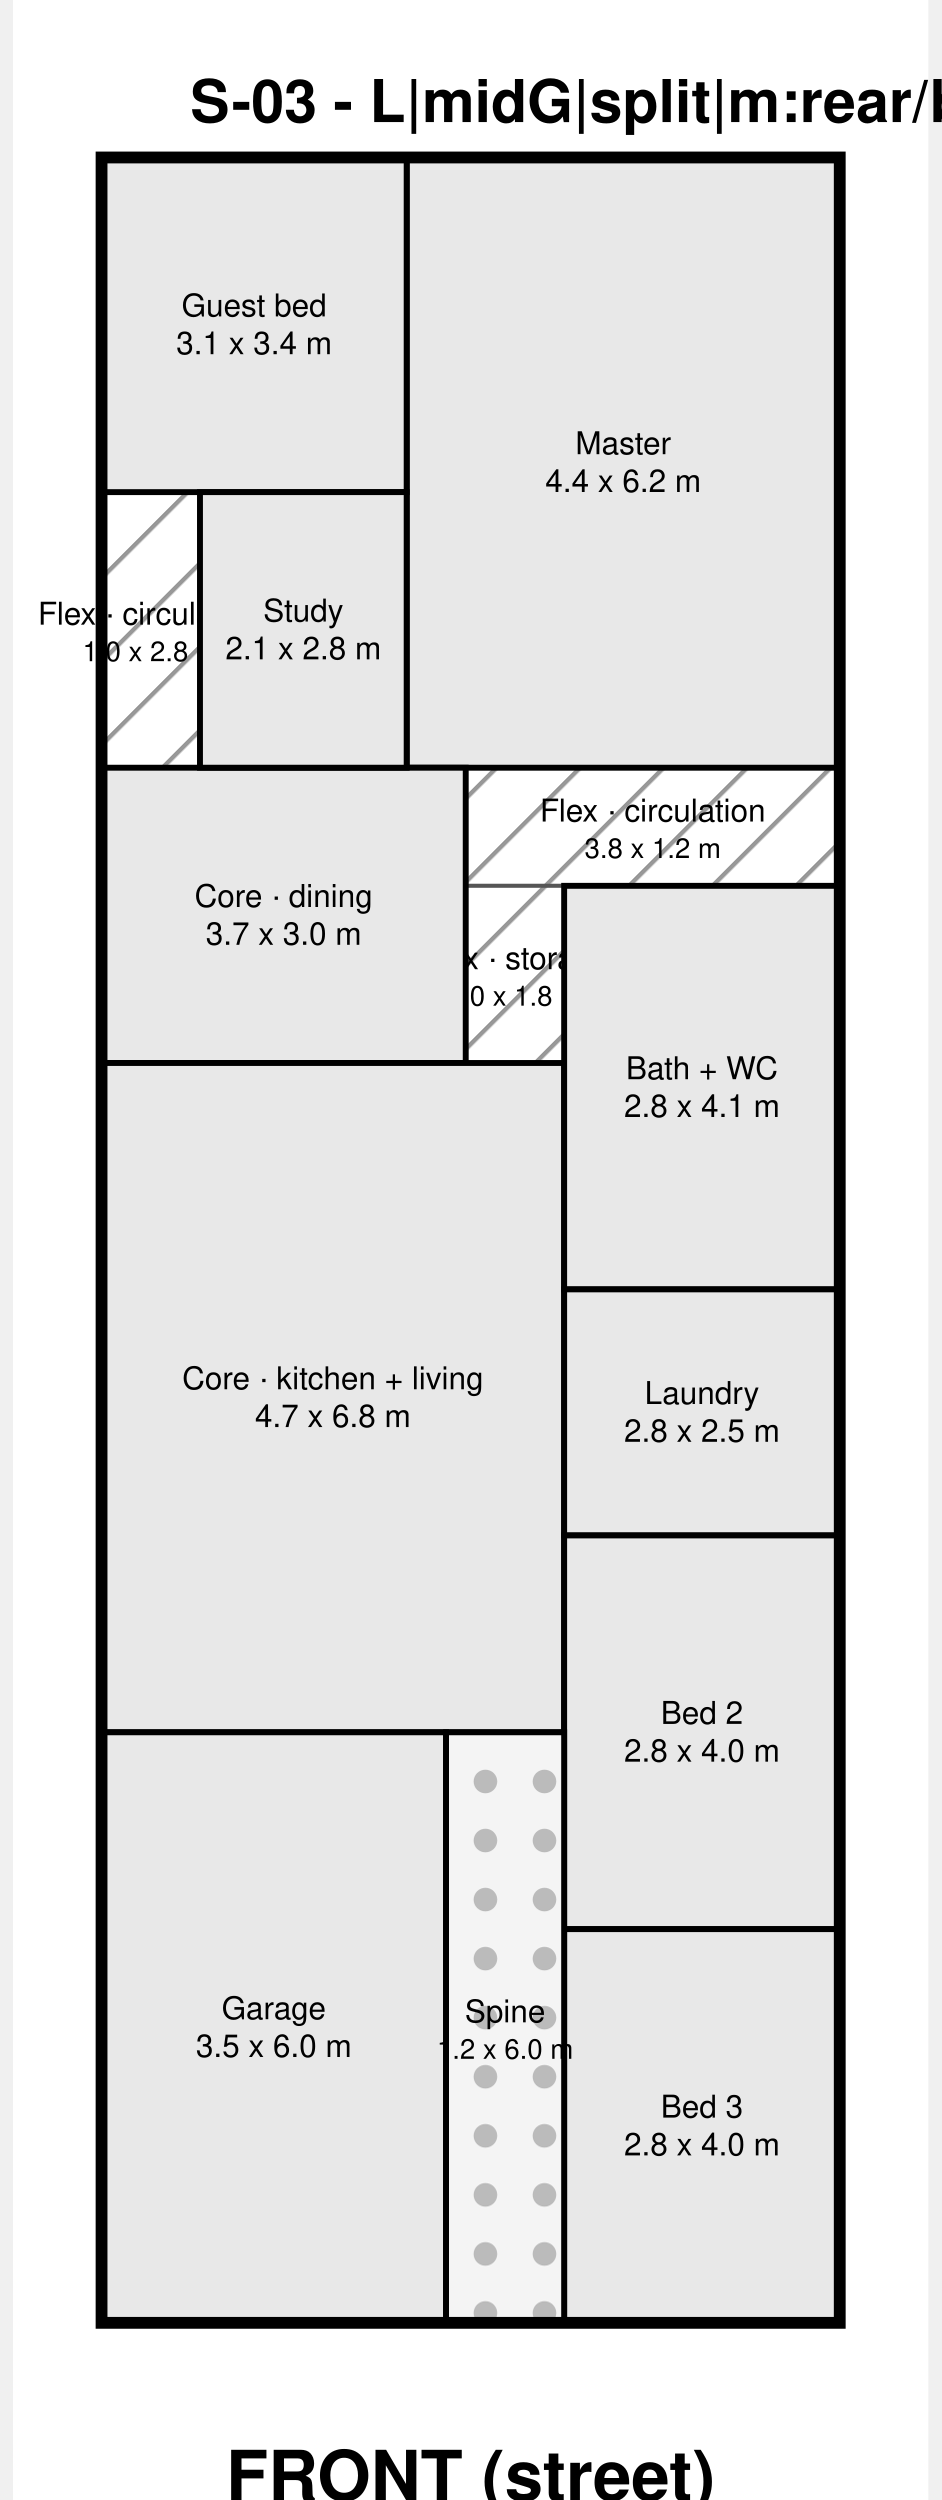
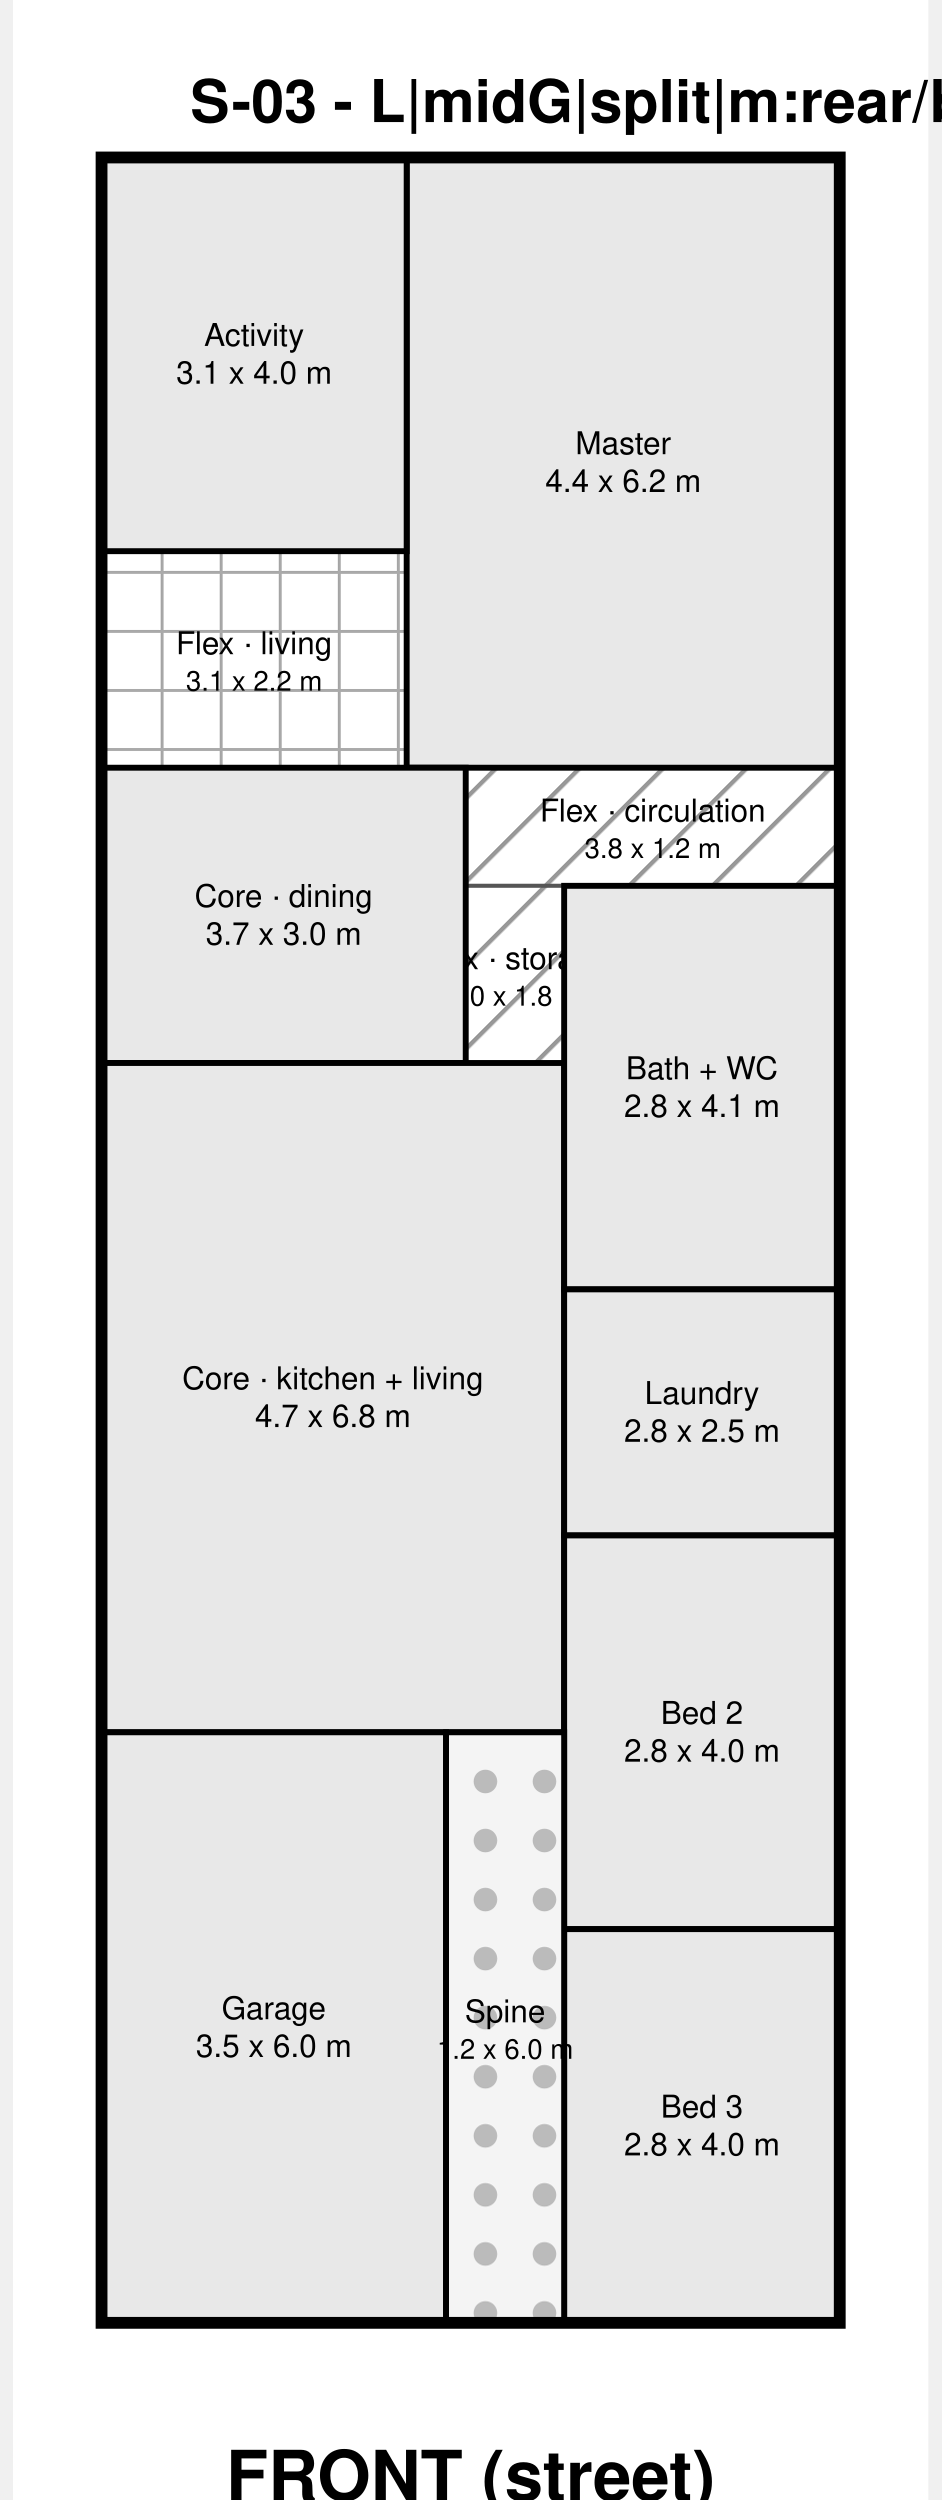
<svg xmlns="http://www.w3.org/2000/svg" width="465" height="1235" viewBox="-900 -1600 9300 25400" font-family="Helvetica, Arial, sans-serif" fill="#000">
  <defs>
    <pattern id="hatch" width="600" height="600" patternUnits="userSpaceOnUse" patternTransform="rotate(45)">
      <rect width="600" height="600" fill="#ffffff" />
      <line x1="0" y1="0" x2="0" y2="600" stroke="#999" stroke-width="90" />
    </pattern>
    <pattern id="hatch2" width="500" height="500" patternUnits="userSpaceOnUse" patternTransform="rotate(-45)">
      <rect width="500" height="500" fill="#ffffff" />
      <line x1="0" y1="0" x2="0" y2="500" stroke="#666" stroke-width="70" />
    </pattern>
+     <pattern id="hatch3" width="600" height="600" patternUnits="userSpaceOnUse">
+       <rect width="600" height="600" fill="#ffffff" />
+       <line x1="0" y1="0" x2="0" y2="600" stroke="#aaa" stroke-width="60" />
+       <line x1="0" y1="0" x2="600" y2="0" stroke="#aaa" stroke-width="60" />
+     </pattern>
    <pattern id="dots" width="600" height="600" patternUnits="userSpaceOnUse">
      <rect width="600" height="600" fill="#f4f4f4" />
      <circle cx="300" cy="300" r="120" fill="#bbb" />
    </pattern>
  </defs>
  <rect x="-900" y="-1600" width="9300" height="25400" fill="#ffffff" />
  <text x="900" y="-360" font-size="600" font-weight="bold">S-03 - L|midG|split|m:rear/block|wet:block|rr:FM|nofw|v2</text>
  <g>
-     <rect x="0" y="3400" width="1000" height="2800" fill="url(#hatch)" stroke="#555" stroke-width="40" />
-     <text x="500" y="4640" font-size="320" text-anchor="middle" dominant-baseline="middle">Flex · circulation</text>
-     <text x="500" y="5024" font-size="280" text-anchor="middle" dominant-baseline="middle">1.0 x 2.8 m</text>
+     <rect x="0" y="4000" width="3100" height="2200" fill="url(#hatch3)" stroke="#555" stroke-width="40" />
+     <text x="1550" y="4940" font-size="320" text-anchor="middle" dominant-baseline="middle">Flex · living</text>
+     <text x="1550" y="5324" font-size="280" text-anchor="middle" dominant-baseline="middle">3.1 x 2.2 m</text>
  </g>
  <g>
    <rect x="3700" y="6200" width="3800" height="1200" fill="url(#hatch)" stroke="#555" stroke-width="40" />
    <text x="5600" y="6640" font-size="320" text-anchor="middle" dominant-baseline="middle">Flex · circulation</text>
    <text x="5600" y="7024" font-size="280" text-anchor="middle" dominant-baseline="middle">3.8 x 1.2 m</text>
  </g>
  <g>
    <rect x="3700" y="7400" width="1000" height="1800" fill="url(#hatch)" stroke="#555" stroke-width="40" />
    <text x="4200" y="8140" font-size="320" text-anchor="middle" dominant-baseline="middle">Flex · storage</text>
    <text x="4200" y="8524" font-size="280" text-anchor="middle" dominant-baseline="middle">1.0 x 1.8 m</text>
  </g>
  <g>
    <rect x="3100" y="0" width="4400" height="6200" fill="#e8e8e8" stroke="#000" stroke-width="60" />
    <text x="5300" y="2908" font-size="320" text-anchor="middle" dominant-baseline="middle">Master</text>
    <text x="5300" y="3292" font-size="320" text-anchor="middle" dominant-baseline="middle">4.4 x 6.2 m</text>
  </g>
  <g>
    <rect x="0" y="6200" width="3700" height="3000" fill="#e8e8e8" stroke="#000" stroke-width="60" />
    <text x="1850" y="7508" font-size="320" text-anchor="middle" dominant-baseline="middle">Core · dining</text>
    <text x="1850" y="7892" font-size="320" text-anchor="middle" dominant-baseline="middle">3.7 x 3.0 m</text>
  </g>
  <g>
    <rect x="0" y="9200" width="4700" height="6800" fill="#e8e8e8" stroke="#000" stroke-width="60" />
    <text x="2350" y="12408" font-size="320" text-anchor="middle" dominant-baseline="middle">Core · kitchen + living</text>
    <text x="2350" y="12792" font-size="320" text-anchor="middle" dominant-baseline="middle">4.7 x 6.8 m</text>
  </g>
  <g>
    <rect x="0" y="16000" width="3500" height="6000" fill="#e8e8e8" stroke="#000" stroke-width="60" />
    <text x="1750" y="18808" font-size="320" text-anchor="middle" dominant-baseline="middle">Garage</text>
    <text x="1750" y="19192" font-size="320" text-anchor="middle" dominant-baseline="middle">3.5 x 6.0 m</text>
  </g>
  <g>
    <rect x="4700" y="7400" width="2800" height="4100" fill="#e8e8e8" stroke="#000" stroke-width="60" />
    <text x="6100" y="9258" font-size="320" text-anchor="middle" dominant-baseline="middle">Bath + WC</text>
    <text x="6100" y="9642" font-size="320" text-anchor="middle" dominant-baseline="middle">2.8 x 4.1 m</text>
  </g>
  <g>
    <rect x="4700" y="11500" width="2800" height="2500" fill="#e8e8e8" stroke="#000" stroke-width="60" />
    <text x="6100" y="12558" font-size="320" text-anchor="middle" dominant-baseline="middle">Laundry</text>
    <text x="6100" y="12942" font-size="320" text-anchor="middle" dominant-baseline="middle">2.8 x 2.5 m</text>
  </g>
  <g>
    <rect x="4700" y="14000" width="2800" height="4000" fill="#e8e8e8" stroke="#000" stroke-width="60" />
    <text x="6100" y="15808" font-size="320" text-anchor="middle" dominant-baseline="middle">Bed 2</text>
    <text x="6100" y="16192" font-size="320" text-anchor="middle" dominant-baseline="middle">2.8 x 4.0 m</text>
  </g>
  <g>
    <rect x="4700" y="18000" width="2800" height="4000" fill="#e8e8e8" stroke="#000" stroke-width="60" />
    <text x="6100" y="19808" font-size="320" text-anchor="middle" dominant-baseline="middle">Bed 3</text>
    <text x="6100" y="20192" font-size="320" text-anchor="middle" dominant-baseline="middle">2.8 x 4.0 m</text>
  </g>
  <g>
-     <rect x="0" y="0" width="3100" height="3400" fill="#e8e8e8" stroke="#000" stroke-width="60" />
-     <text x="1550" y="1508" font-size="320" text-anchor="middle" dominant-baseline="middle">Guest bed</text>
-     <text x="1550" y="1892" font-size="320" text-anchor="middle" dominant-baseline="middle">3.1 x 3.4 m</text>
-   </g>
-   <g>
-     <rect x="1000" y="3400" width="2100" height="2800" fill="#e8e8e8" stroke="#000" stroke-width="60" />
-     <text x="2050" y="4608" font-size="320" text-anchor="middle" dominant-baseline="middle">Study</text>
-     <text x="2050" y="4992" font-size="320" text-anchor="middle" dominant-baseline="middle">2.1 x 2.8 m</text>
+     <rect x="0" y="0" width="3100" height="4000" fill="#e8e8e8" stroke="#000" stroke-width="60" />
+     <text x="1550" y="1808" font-size="320" text-anchor="middle" dominant-baseline="middle">Activity</text>
+     <text x="1550" y="2192" font-size="320" text-anchor="middle" dominant-baseline="middle">3.1 x 4.0 m</text>
  </g>
  <g>
    <rect x="3500" y="16000" width="1200" height="6000" fill="url(#dots)" stroke="#000" stroke-width="60" />
    <text x="4100" y="18840" font-size="320" text-anchor="middle" dominant-baseline="middle">Spine</text>
    <text x="4100" y="19224" font-size="280" text-anchor="middle" dominant-baseline="middle">1.2 x 6.0 m</text>
  </g>
  <rect x="0" y="0" width="7500" height="22000" fill="none" stroke="#000" stroke-width="120" />
  <text x="3750" y="23800" font-size="700" text-anchor="middle" font-weight="bold">FRONT (street)</text>
</svg>
